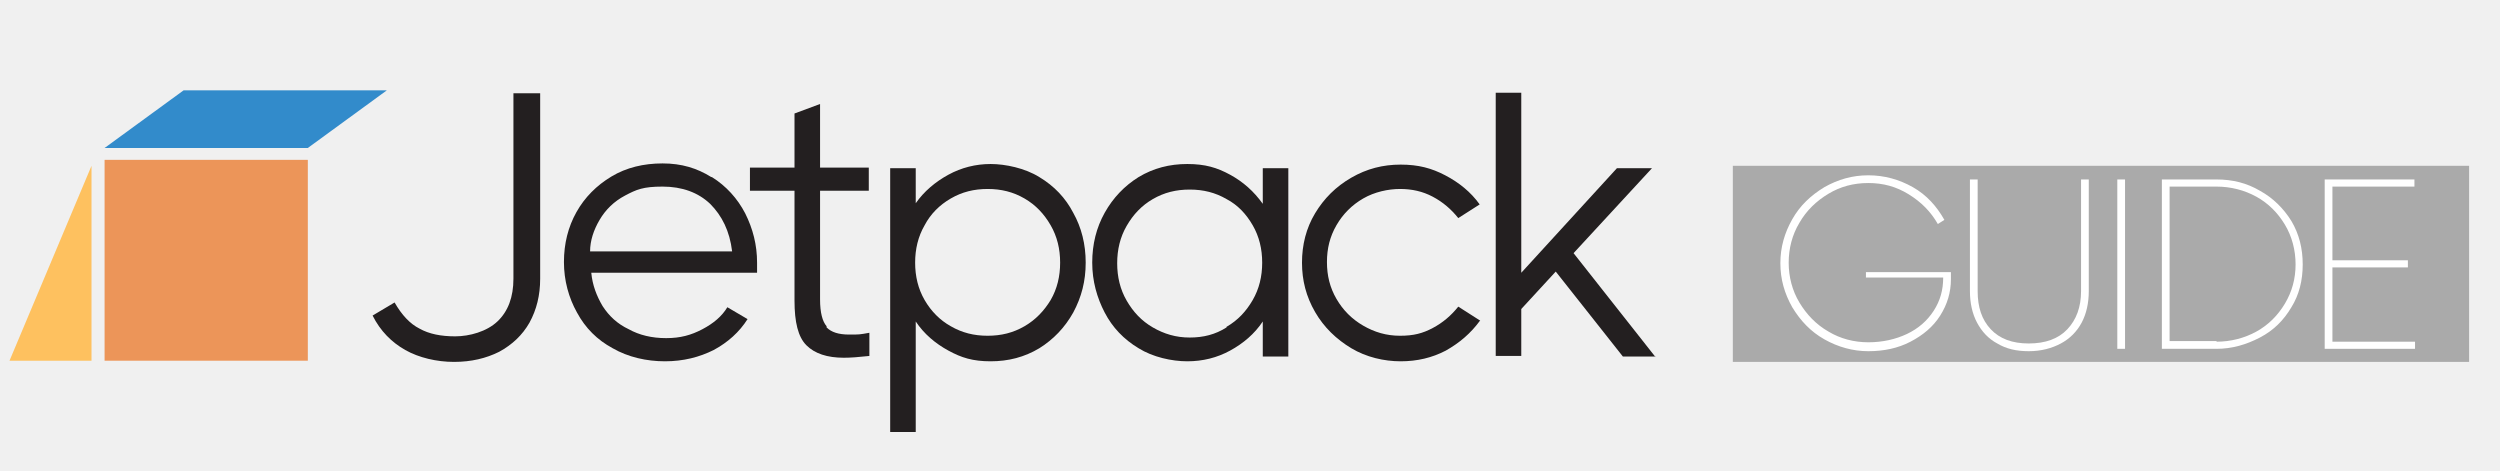
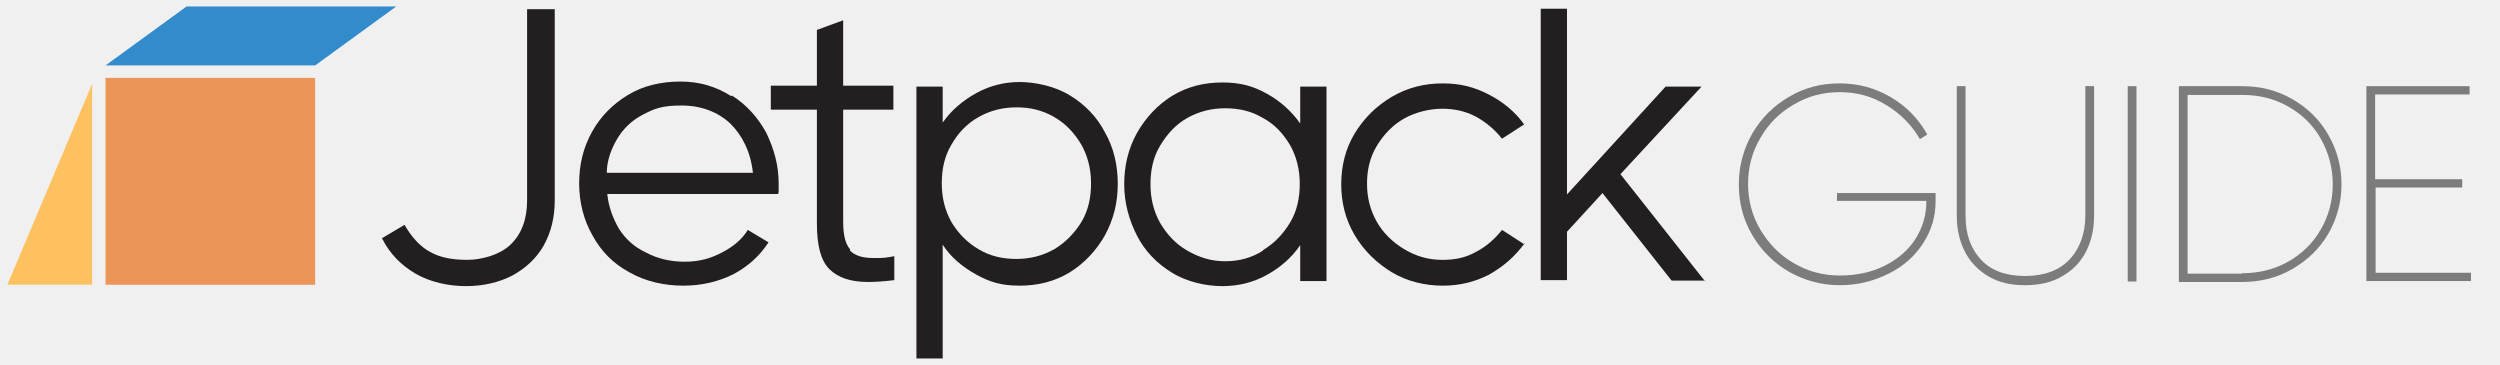
- <svg xmlns="http://www.w3.org/2000/svg" id="Layer_2" version="1.1" viewBox="0 0 420.7 79.2">
+ <svg xmlns="http://www.w3.org/2000/svg" id="Layer_2" version="1.1" viewBox="0 0 542.6 79.2">
  <defs>
    <style>
      .st0 {
-         fill: #231f20;
+         fill: #7c7c7c;
      }

      .st1 {
-         fill: #aaa;
+         fill: #231f20;
      }

      .st2 {
        isolation: isolate;
      }

      .st3 {
        fill: #fec15f;
      }

      .st4 {
        fill: #328bcb;
      }

      .st5 {
-         fill: #fff;
-       }
- 
-       .st6 {
        fill: #ec9559;
      }
    </style>
  </defs>
-   <rect class="st1" x="291.6" y="27.9" width="123.9" height="33" />
  <g id="Layer_1-2">
-     <rect class="st6" x="17.6" y="26.9" width="34.2" height="33.8" />
-     <polygon class="st4" points="51.8 24.9 17.6 24.9 30.9 15.2 65.1 15.2 51.8 24.9" />
+     <rect class="st5" x="22.9" y="16.9" width="45.5" height="44.9" />
+     <polygon class="st4" points="68.4 14.2 22.9 14.2 40.5 1.4 86 1.4 68.4 14.2" />
    <g class="st2">
      <g class="st2">
-         <path class="st0" d="M86.3,15.7h4.6v31.2c0,2.8-.6,5.2-1.8,7.4-1.2,2.1-2.9,3.7-5.1,4.9-2.2,1.1-4.7,1.7-7.6,1.7s-5.9-.7-8.2-2-4.2-3.2-5.5-5.8l3.7-2.2c1.2,2.1,2.6,3.6,4.2,4.4,1.6.9,3.6,1.3,6,1.3s5.3-.8,7.1-2.5c1.8-1.7,2.7-4.1,2.7-7.2V15.7h0Z" />
+         <path class="st1" d="M114.3,2h6.1v41.5c0,3.7-.8,6.9-2.4,9.8-1.6,2.8-3.9,4.9-6.8,6.5-2.9,1.5-6.3,2.3-10.1,2.3s-7.8-.9-10.9-2.7-5.6-4.3-7.3-7.7l4.9-2.9c1.6,2.8,3.5,4.8,5.6,5.9,2.1,1.2,4.8,1.7,8,1.7s7.1-1.1,9.4-3.3c2.4-2.3,3.6-5.5,3.6-9.6V2h-.1Z" />
      </g>
      <g class="st2">
-         <path class="st0" d="M119.8,29.8c2.4,1.5,4.3,3.6,5.6,6.1,1.3,2.6,2,5.3,2,8.3s0,.8,0,1.7h-27.9c.2,2.1.9,3.9,1.9,5.6,1.1,1.7,2.5,3,4.4,3.9,1.8,1,3.9,1.5,6.3,1.5s4.2-.5,6.1-1.5,3.3-2.2,4.2-3.7l3.4,2c-1.4,2.2-3.3,3.9-5.7,5.2-2.4,1.2-5.1,1.9-8.2,1.9s-6.2-.7-8.8-2.2c-2.6-1.4-4.6-3.4-6-6-1.4-2.5-2.2-5.4-2.2-8.5s.7-5.9,2.1-8.4,3.4-4.5,5.9-6,5.4-2.2,8.6-2.2,5.8.8,8.2,2.3h.2ZM123.2,42.3c-.4-3.4-1.7-6-3.7-8-2-1.9-4.7-2.9-8-2.9s-4.4.5-6.3,1.5c-1.9,1-3.3,2.4-4.3,4.1-1,1.7-1.6,3.5-1.6,5.3h23.9Z" />
+         <path class="st1" d="M158.8,20.7c3.2,2,5.7,4.8,7.5,8.1,1.7,3.5,2.7,7.1,2.7,11s0,1.1-.1,2.3h-37.1c.3,2.8,1.2,5.2,2.5,7.5,1.5,2.3,3.3,4,5.9,5.2,2.4,1.3,5.2,2,8.4,2s5.6-.7,8.1-2,4.4-2.9,5.6-4.9l4.5,2.7c-1.9,2.9-4.4,5.2-7.6,6.9-3.2,1.6-6.8,2.5-10.9,2.5s-8.2-.9-11.7-2.9c-3.5-1.9-6.1-4.5-8-8-1.9-3.3-2.9-7.2-2.9-11.3s.9-7.8,2.8-11.2,4.5-6,7.8-8,7.2-2.9,11.4-2.9,7.7,1.1,10.9,3.1h.3ZM163.4,37.4c-.5-4.5-2.3-8-4.9-10.6-2.7-2.5-6.3-3.9-10.6-3.9s-5.9.7-8.4,2c-2.5,1.3-4.4,3.2-5.7,5.5-1.3,2.3-2.1,4.7-2.1,7.1h31.8Z" />
      </g>
      <g class="st2">
-         <path class="st0" d="M139.1,55.1c.8.8,2,1.2,3.8,1.2s1.7,0,3.4-.3v3.9c-1.8.2-3.2.3-4.3.3-2.8,0-4.9-.7-6.3-2.1-1.4-1.4-2-3.9-2-7.5v-18.5h-7.5v-3.9h7.5v-9.1l4.3-1.6v10.7h8.2v3.9h-8.2v18.3c0,2.2.4,3.7,1.1,4.5v.2Z" />
+         <path class="st1" d="M184.5,54.4c1.1,1.1,2.7,1.6,5.1,1.6s2.3,0,4.5-.4v5.2c-2.4.3-4.3.4-5.7.4-3.7,0-6.5-.9-8.4-2.8-1.9-1.9-2.7-5.2-2.7-10v-24.6h-10v-5.2h10V6.5l5.7-2.1v14.2h10.9v5.2h-10.9v24.3c0,2.9.5,4.9,1.5,6v.3Z" />
      </g>
      <g class="st2">
-         <path class="st0" d="M174.9,29.8c2.5,1.5,4.4,3.5,5.7,6,1.4,2.5,2.1,5.3,2.1,8.4s-.7,5.8-2.1,8.4c-1.4,2.5-3.3,4.5-5.7,6-2.5,1.5-5.2,2.2-8.2,2.2s-4.9-.6-7.1-1.8c-2.2-1.2-4.1-2.8-5.5-4.9v18.6h-4.3V28.3h4.3v5.9c1.4-2,3.3-3.6,5.5-4.8,2.2-1.2,4.6-1.8,7.1-1.8s5.8.7,8.2,2.2ZM172.4,54.9c1.9-1.1,3.3-2.6,4.4-4.4,1.1-1.9,1.6-4,1.6-6.3s-.5-4.4-1.6-6.3c-1.1-1.9-2.5-3.4-4.4-4.5s-3.9-1.6-6.2-1.6-4.3.5-6.2,1.6-3.4,2.6-4.4,4.5c-1.1,1.9-1.6,4-1.6,6.3s.5,4.4,1.6,6.3c1.1,1.9,2.6,3.4,4.4,4.4,1.9,1.1,3.9,1.6,6.2,1.6s4.3-.5,6.2-1.6Z" />
+         <path class="st1" d="M232.2,20.7c3.3,2,5.9,4.7,7.6,8,1.9,3.3,2.8,7.1,2.8,11.2s-.9,7.7-2.8,11.2c-1.9,3.3-4.4,6-7.6,8-3.3,2-6.9,2.9-10.9,2.9s-6.5-.8-9.4-2.4c-2.9-1.6-5.5-3.7-7.3-6.5v24.7h-5.7V18.8h5.7v7.8c1.9-2.7,4.4-4.8,7.3-6.4,2.9-1.6,6.1-2.4,9.4-2.4s7.7.9,10.9,2.9ZM228.8,54.1c2.5-1.5,4.4-3.5,5.9-5.9,1.5-2.5,2.1-5.3,2.1-8.4s-.7-5.9-2.1-8.4c-1.5-2.5-3.3-4.5-5.9-6s-5.2-2.1-8.2-2.1-5.7.7-8.2,2.1-4.5,3.5-5.9,6c-1.5,2.5-2.1,5.3-2.1,8.4s.7,5.9,2.1,8.4c1.5,2.5,3.5,4.5,5.9,5.9,2.5,1.5,5.2,2.1,8.2,2.1s5.7-.7,8.2-2.1Z" />
      </g>
      <g class="st2">
-         <path class="st0" d="M212.5,28.3h4.3v31.7h-4.3v-5.9c-1.4,2.1-3.3,3.7-5.5,4.9s-4.6,1.8-7.2,1.8-5.8-.7-8.2-2.2c-2.5-1.5-4.4-3.5-5.7-6s-2.1-5.3-2.1-8.4.7-5.9,2.1-8.4c1.4-2.5,3.3-4.5,5.7-6,2.5-1.5,5.2-2.2,8.2-2.2s5,.6,7.2,1.8c2.2,1.2,4,2.8,5.5,4.9,0,0,0-6,0-6ZM206.4,55c1.9-1.1,3.3-2.6,4.4-4.5,1.1-1.9,1.6-4,1.6-6.3s-.5-4.4-1.6-6.3c-1.1-1.9-2.5-3.4-4.4-4.4-1.9-1.1-3.9-1.6-6.2-1.6s-4.3.5-6.2,1.6-3.3,2.6-4.4,4.5c-1.1,1.9-1.6,4-1.6,6.3s.5,4.4,1.6,6.3c1.1,1.9,2.5,3.4,4.4,4.5s3.9,1.7,6.2,1.7,4.3-.5,6.2-1.7h0Z" />
+         <path class="st1" d="M282.2,18.8h5.7v42.2h-5.7v-7.8c-1.9,2.8-4.4,4.9-7.3,6.5s-6.1,2.4-9.6,2.4-7.7-.9-10.9-2.9c-3.3-2-5.9-4.7-7.6-8s-2.8-7.1-2.8-11.2.9-7.8,2.8-11.2c1.9-3.3,4.4-6,7.6-8,3.3-2,6.9-2.9,10.9-2.9s6.7.8,9.6,2.4c2.9,1.6,5.3,3.7,7.3,6.5,0,0,0-8,0-8ZM274.1,54.3c2.5-1.5,4.4-3.5,5.9-6,1.5-2.5,2.1-5.3,2.1-8.4s-.7-5.9-2.1-8.4c-1.5-2.5-3.3-4.5-5.9-5.9-2.5-1.5-5.2-2.1-8.2-2.1s-5.7.7-8.2,2.1-4.4,3.5-5.9,6c-1.5,2.5-2.1,5.3-2.1,8.4s.7,5.9,2.1,8.4c1.5,2.5,3.3,4.5,5.9,6s5.2,2.3,8.2,2.3,5.7-.7,8.2-2.3h0Z" />
      </g>
      <g class="st2">
-         <path class="st0" d="M249.1,53.9c-1.6,2.2-3.5,3.8-5.8,5.1-2.3,1.2-4.8,1.8-7.6,1.8s-5.8-.7-8.3-2.2-4.6-3.5-6.1-6.1-2.2-5.3-2.2-8.3.7-5.8,2.2-8.3,3.5-4.5,6.1-6,5.3-2.2,8.3-2.2,5.2.6,7.5,1.8c2.3,1.2,4.3,2.8,5.8,4.9l-3.6,2.3c-1.2-1.5-2.6-2.7-4.3-3.6-1.7-.9-3.5-1.3-5.5-1.3s-4.3.5-6.2,1.6-3.4,2.6-4.5,4.5-1.6,3.9-1.6,6.2.5,4.3,1.6,6.2,2.6,3.4,4.5,4.5,3.9,1.7,6.2,1.7,3.8-.4,5.5-1.3c1.7-.9,3.1-2.1,4.3-3.6l3.6,2.3h.1Z" />
+         <path class="st1" d="M330.9,52.8c-2.1,2.9-4.7,5.1-7.7,6.8-3.1,1.6-6.4,2.4-10.1,2.4s-7.7-.9-11-2.9-6.1-4.7-8.1-8.1-2.9-7.1-2.9-11,.9-7.7,2.9-11,4.7-6,8.1-8,7.1-2.9,11-2.9,6.9.8,10,2.4c3.1,1.6,5.7,3.7,7.7,6.5l-4.8,3.1c-1.6-2-3.5-3.6-5.7-4.8-2.3-1.2-4.7-1.7-7.3-1.7s-5.7.7-8.2,2.1-4.5,3.5-6,6-2.1,5.2-2.1,8.2.7,5.7,2.1,8.2,3.5,4.5,6,6,5.2,2.3,8.2,2.3,5.1-.5,7.3-1.7c2.3-1.2,4.1-2.8,5.7-4.8l4.8,3.1h.1Z" />
      </g>
      <g class="st2">
-         <path class="st0" d="M278.6,60h-5.5l-11.3-14.3-5.8,6.3v7.9h-4.3V15.6h4.3v30.3l16.1-17.6h5.9l-13.2,14.3,13.8,17.5h0Z" />
+         <path class="st1" d="M370.1,60.9h-7.3l-15-19-7.7,8.4v10.5h-5.7V1.9h5.7v40.3l21.4-23.4h7.8l-17.6,19,18.4,23.3h0Z" />
      </g>
    </g>
-     <polyline class="st3" points="15.4 27.9 15.4 60.7 1.6 60.7" />
+     <polyline class="st3" points="20 18.2 20 61.8 1.6 61.8" />
  </g>
  <g>
-     <path class="st5" d="M314,45.8h14.3v1.2c0,2.2-.6,4.2-1.8,6.1-1.2,1.9-2.9,3.3-5,4.4-2.1,1.1-4.5,1.6-7.1,1.6s-5.1-.7-7.4-2c-2.3-1.3-4-3.1-5.4-5.4-1.3-2.3-2-4.7-2-7.4s.7-5.1,2-7.4c1.3-2.3,3.1-4,5.4-5.4,2.3-1.3,4.7-2,7.4-2s5.2.7,7.5,2,4,3.2,5.3,5.5l-1.1.7c-1.2-2.1-2.8-3.7-4.9-5s-4.3-1.9-6.8-1.9-4.7.6-6.7,1.8c-2,1.2-3.7,2.8-4.9,4.9-1.2,2-1.8,4.3-1.8,6.7s.6,4.7,1.8,6.7c1.2,2,2.8,3.7,4.9,4.9,2,1.2,4.3,1.8,6.7,1.8s4.6-.5,6.5-1.4c1.9-.9,3.4-2.2,4.5-3.9s1.6-3.5,1.6-5.6h-13v-1.2Z" />
-     <path class="st5" d="M350.2,30.2h1.3v18.8c0,2-.4,3.8-1.2,5.3-.8,1.5-2,2.7-3.5,3.5-1.5.8-3.3,1.3-5.4,1.3s-3.8-.4-5.3-1.3c-1.5-.8-2.6-2-3.4-3.5s-1.2-3.3-1.2-5.3v-18.8h1.3v18.8c0,2.7.7,4.8,2.2,6.4,1.5,1.6,3.6,2.4,6.4,2.4s5-.8,6.5-2.4c1.5-1.6,2.3-3.7,2.3-6.4v-18.8Z" />
-     <path class="st5" d="M356.3,58.7v-28.5h1.3v28.5h-1.3Z" />
-     <path class="st5" d="M380.3,32.1c2.2,1.2,4,3,5.3,5.1,1.3,2.2,1.9,4.6,1.9,7.3s-.6,5.1-1.9,7.2c-1.3,2.2-3,3.9-5.3,5.1s-4.7,1.9-7.3,1.9h-9.2v-28.5h9.2c2.7,0,5.1.6,7.3,1.9ZM373,57.5c2.4,0,4.7-.6,6.7-1.7,2-1.1,3.6-2.7,4.8-4.7,1.2-2,1.8-4.2,1.8-6.6s-.6-4.7-1.8-6.7c-1.2-2-2.8-3.6-4.8-4.7-2-1.1-4.3-1.7-6.7-1.7h-7.9v26h7.9Z" />
-     <path class="st5" d="M392.5,45v12.5h13.9v1.2h-15.2v-28.5h15.1v1.2h-13.8v12.4h12.7v1.2h-12.7Z" />
+     <path class="st0" d="M398.8,41.9h21.3v1.8c0,3.3-.9,6.3-2.7,9.1-1.8,2.8-4.3,5-7.5,6.6-3.2,1.6-6.7,2.5-10.6,2.5s-7.6-1-11-2.9c-3.4-2-6-4.6-8-8-2-3.4-2.9-7-2.9-11s1-7.6,2.9-11c2-3.4,4.6-6,8-8,3.4-2,7-2.9,11-2.9s7.7,1,11.1,3,6,4.7,7.9,8.1l-1.6,1c-1.8-3.1-4.2-5.5-7.3-7.4s-6.4-2.8-10.1-2.8-7,.9-10,2.7c-3.1,1.8-5.5,4.2-7.2,7.2-1.8,3-2.7,6.4-2.7,10s.9,7,2.7,10c1.8,3,4.2,5.5,7.2,7.2,3,1.8,6.4,2.7,10,2.7s6.9-.7,9.7-2.1c2.8-1.4,5.1-3.3,6.7-5.8,1.6-2.5,2.4-5.2,2.4-8.3h-19.4v-1.8Z" />
+     <path class="st0" d="M452.6,18.7h1.9v28.1c0,3-.6,5.6-1.8,7.9-1.2,2.3-2.9,4-5.2,5.3-2.2,1.3-4.9,1.9-8,1.9s-5.7-.6-7.9-1.9c-2.2-1.3-3.9-3-5.1-5.3s-1.8-4.9-1.8-7.9v-28.1h1.9v28.1c0,4,1.1,7.1,3.3,9.5,2.2,2.4,5.4,3.6,9.6,3.6s7.4-1.2,9.7-3.6c2.2-2.4,3.4-5.6,3.4-9.5v-28.1Z" />
+     <path class="st0" d="M461.8,61.1V18.7h1.9v42.4h-1.9Z" />
+     <path class="st0" d="M497.5,21.5c3.3,1.9,5.9,4.4,7.8,7.7,1.9,3.3,2.9,6.9,2.9,10.8s-1,7.5-2.9,10.8c-1.9,3.2-4.5,5.7-7.8,7.6s-6.9,2.8-10.9,2.8h-13.7V18.7h13.7c4,0,7.6.9,10.9,2.8ZM486.6,59.3c3.6,0,7-.8,10-2.5,3-1.7,5.4-4,7.1-7,1.7-2.9,2.6-6.2,2.6-9.8s-.9-6.9-2.6-9.9c-1.7-3-4.1-5.3-7.1-7-3-1.7-6.3-2.5-10-2.5h-11.8v38.8h11.8Z" />
+     <path class="st0" d="M515.6,40.7v18.5h20.7v1.8h-22.7V18.7h22.4v1.8h-20.5v18.4h18.9v1.8h-18.9Z" />
  </g>
</svg>
